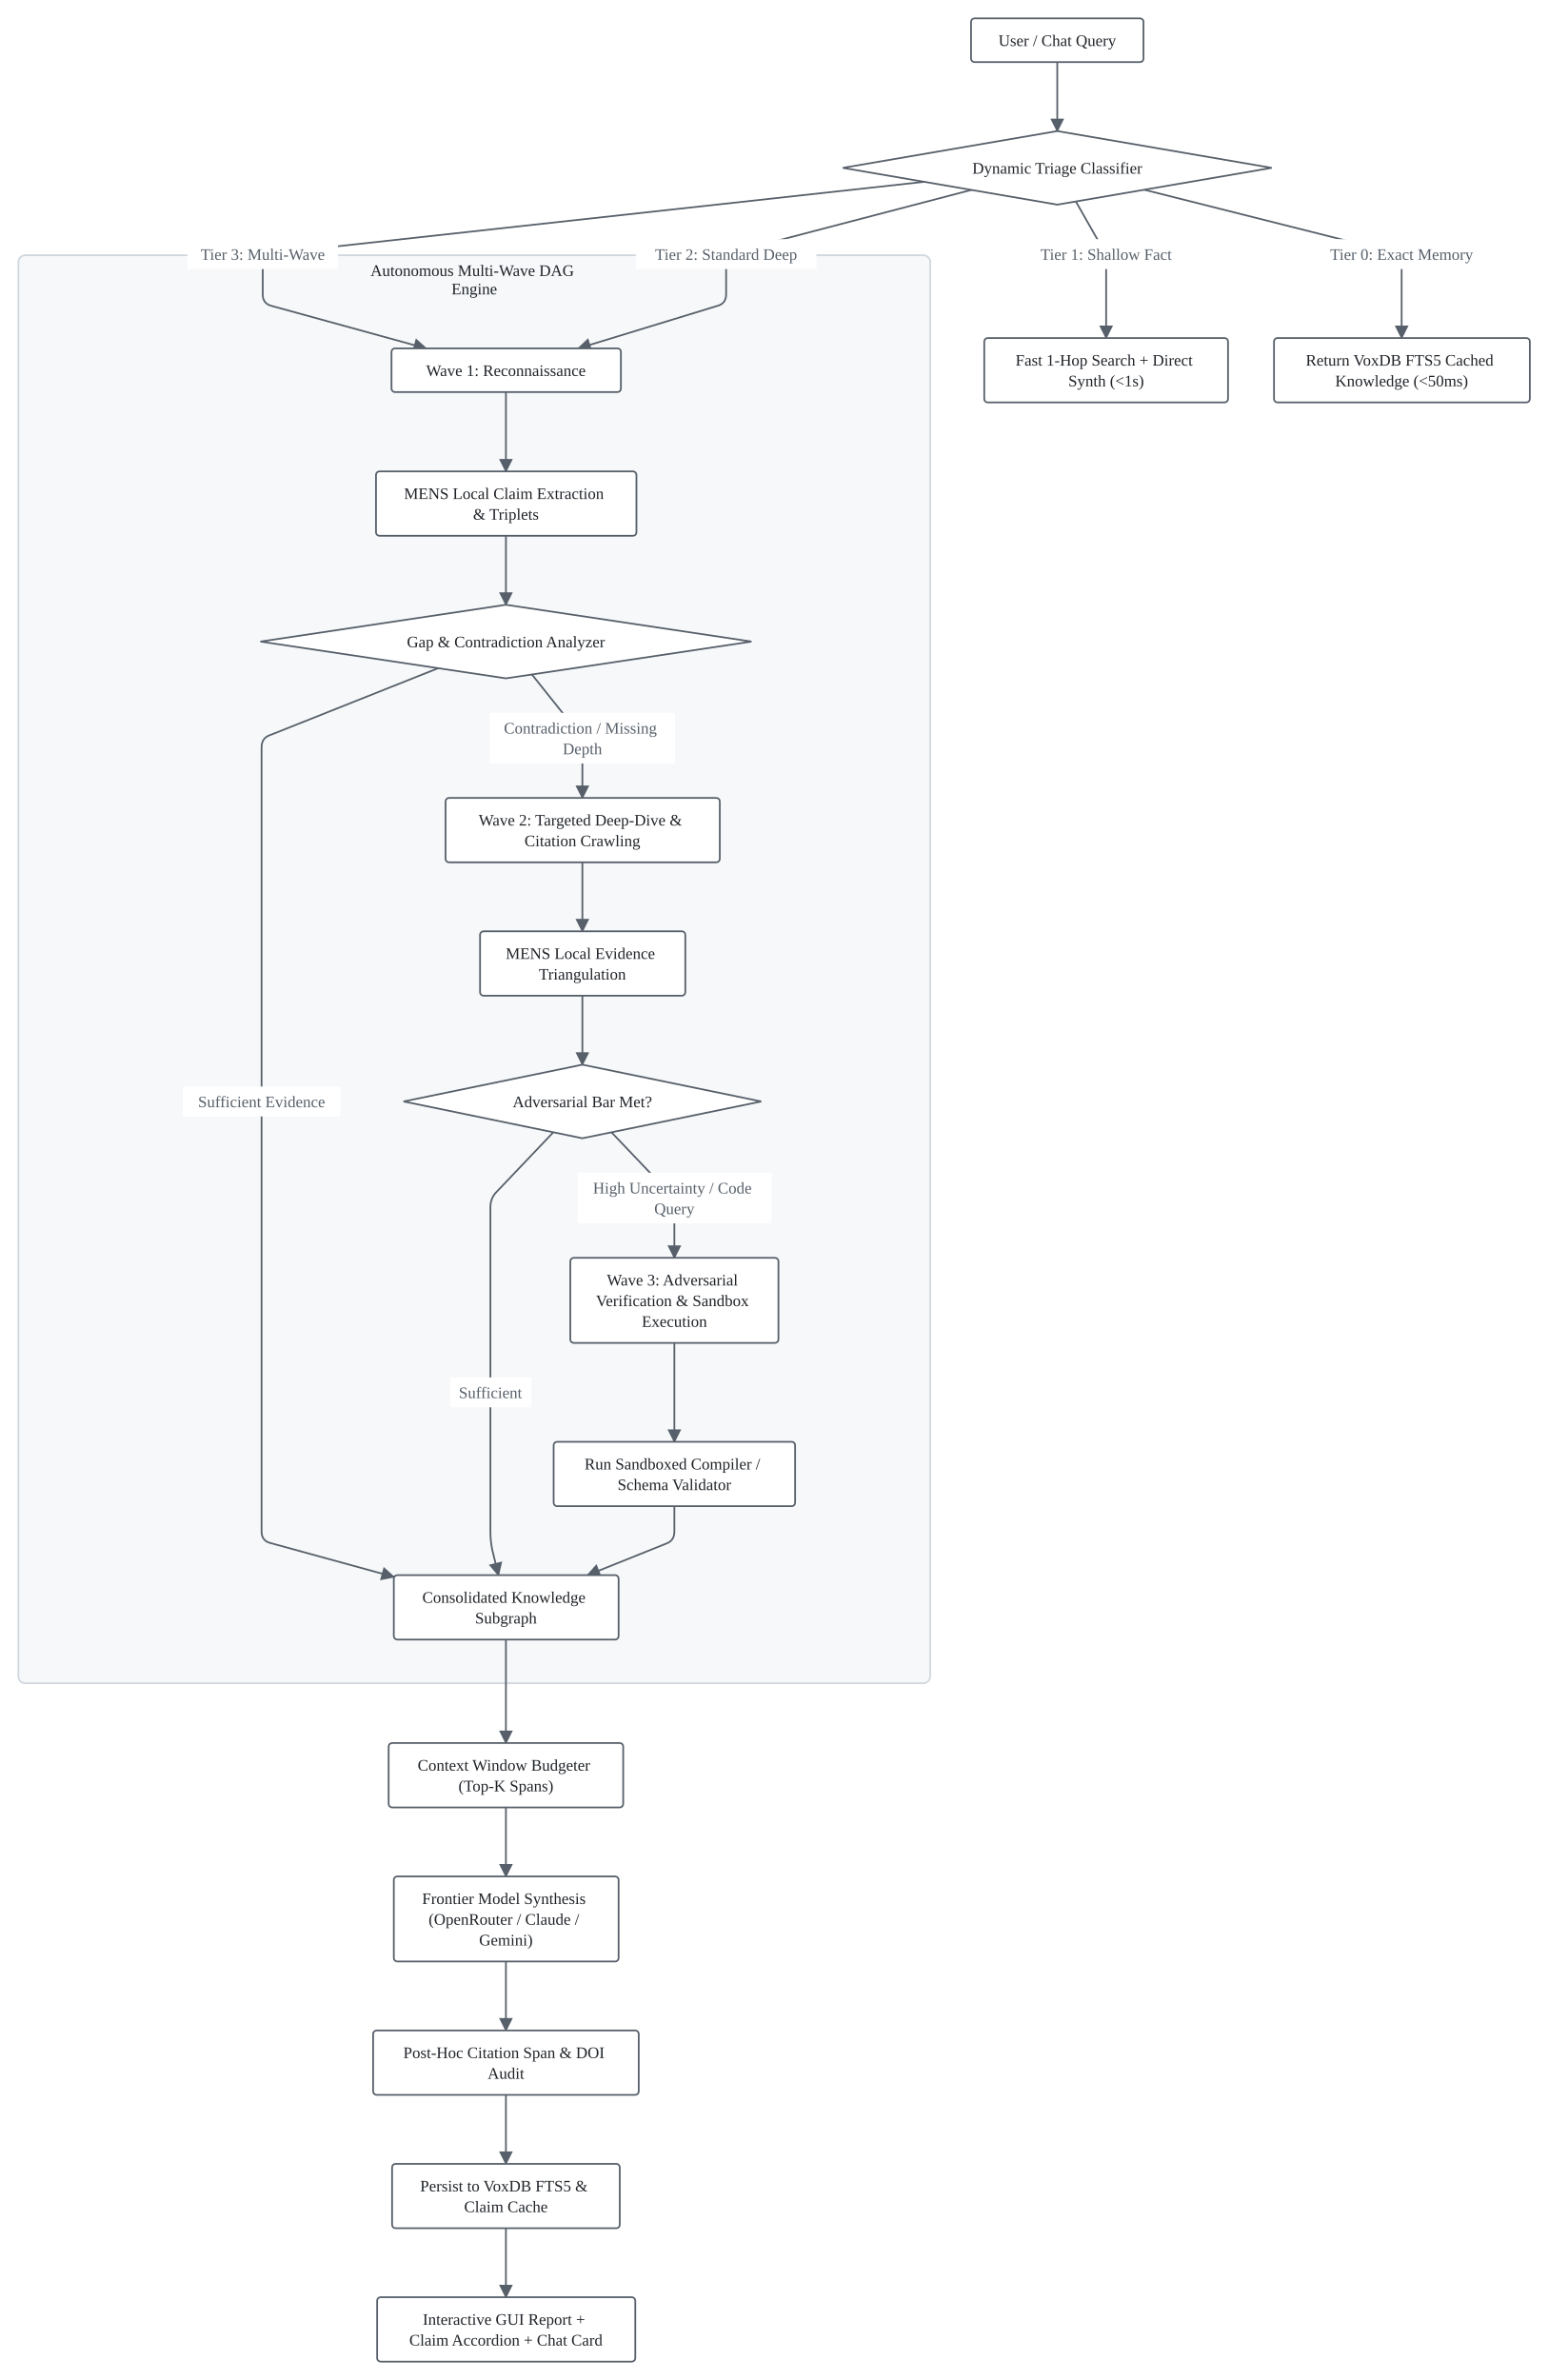
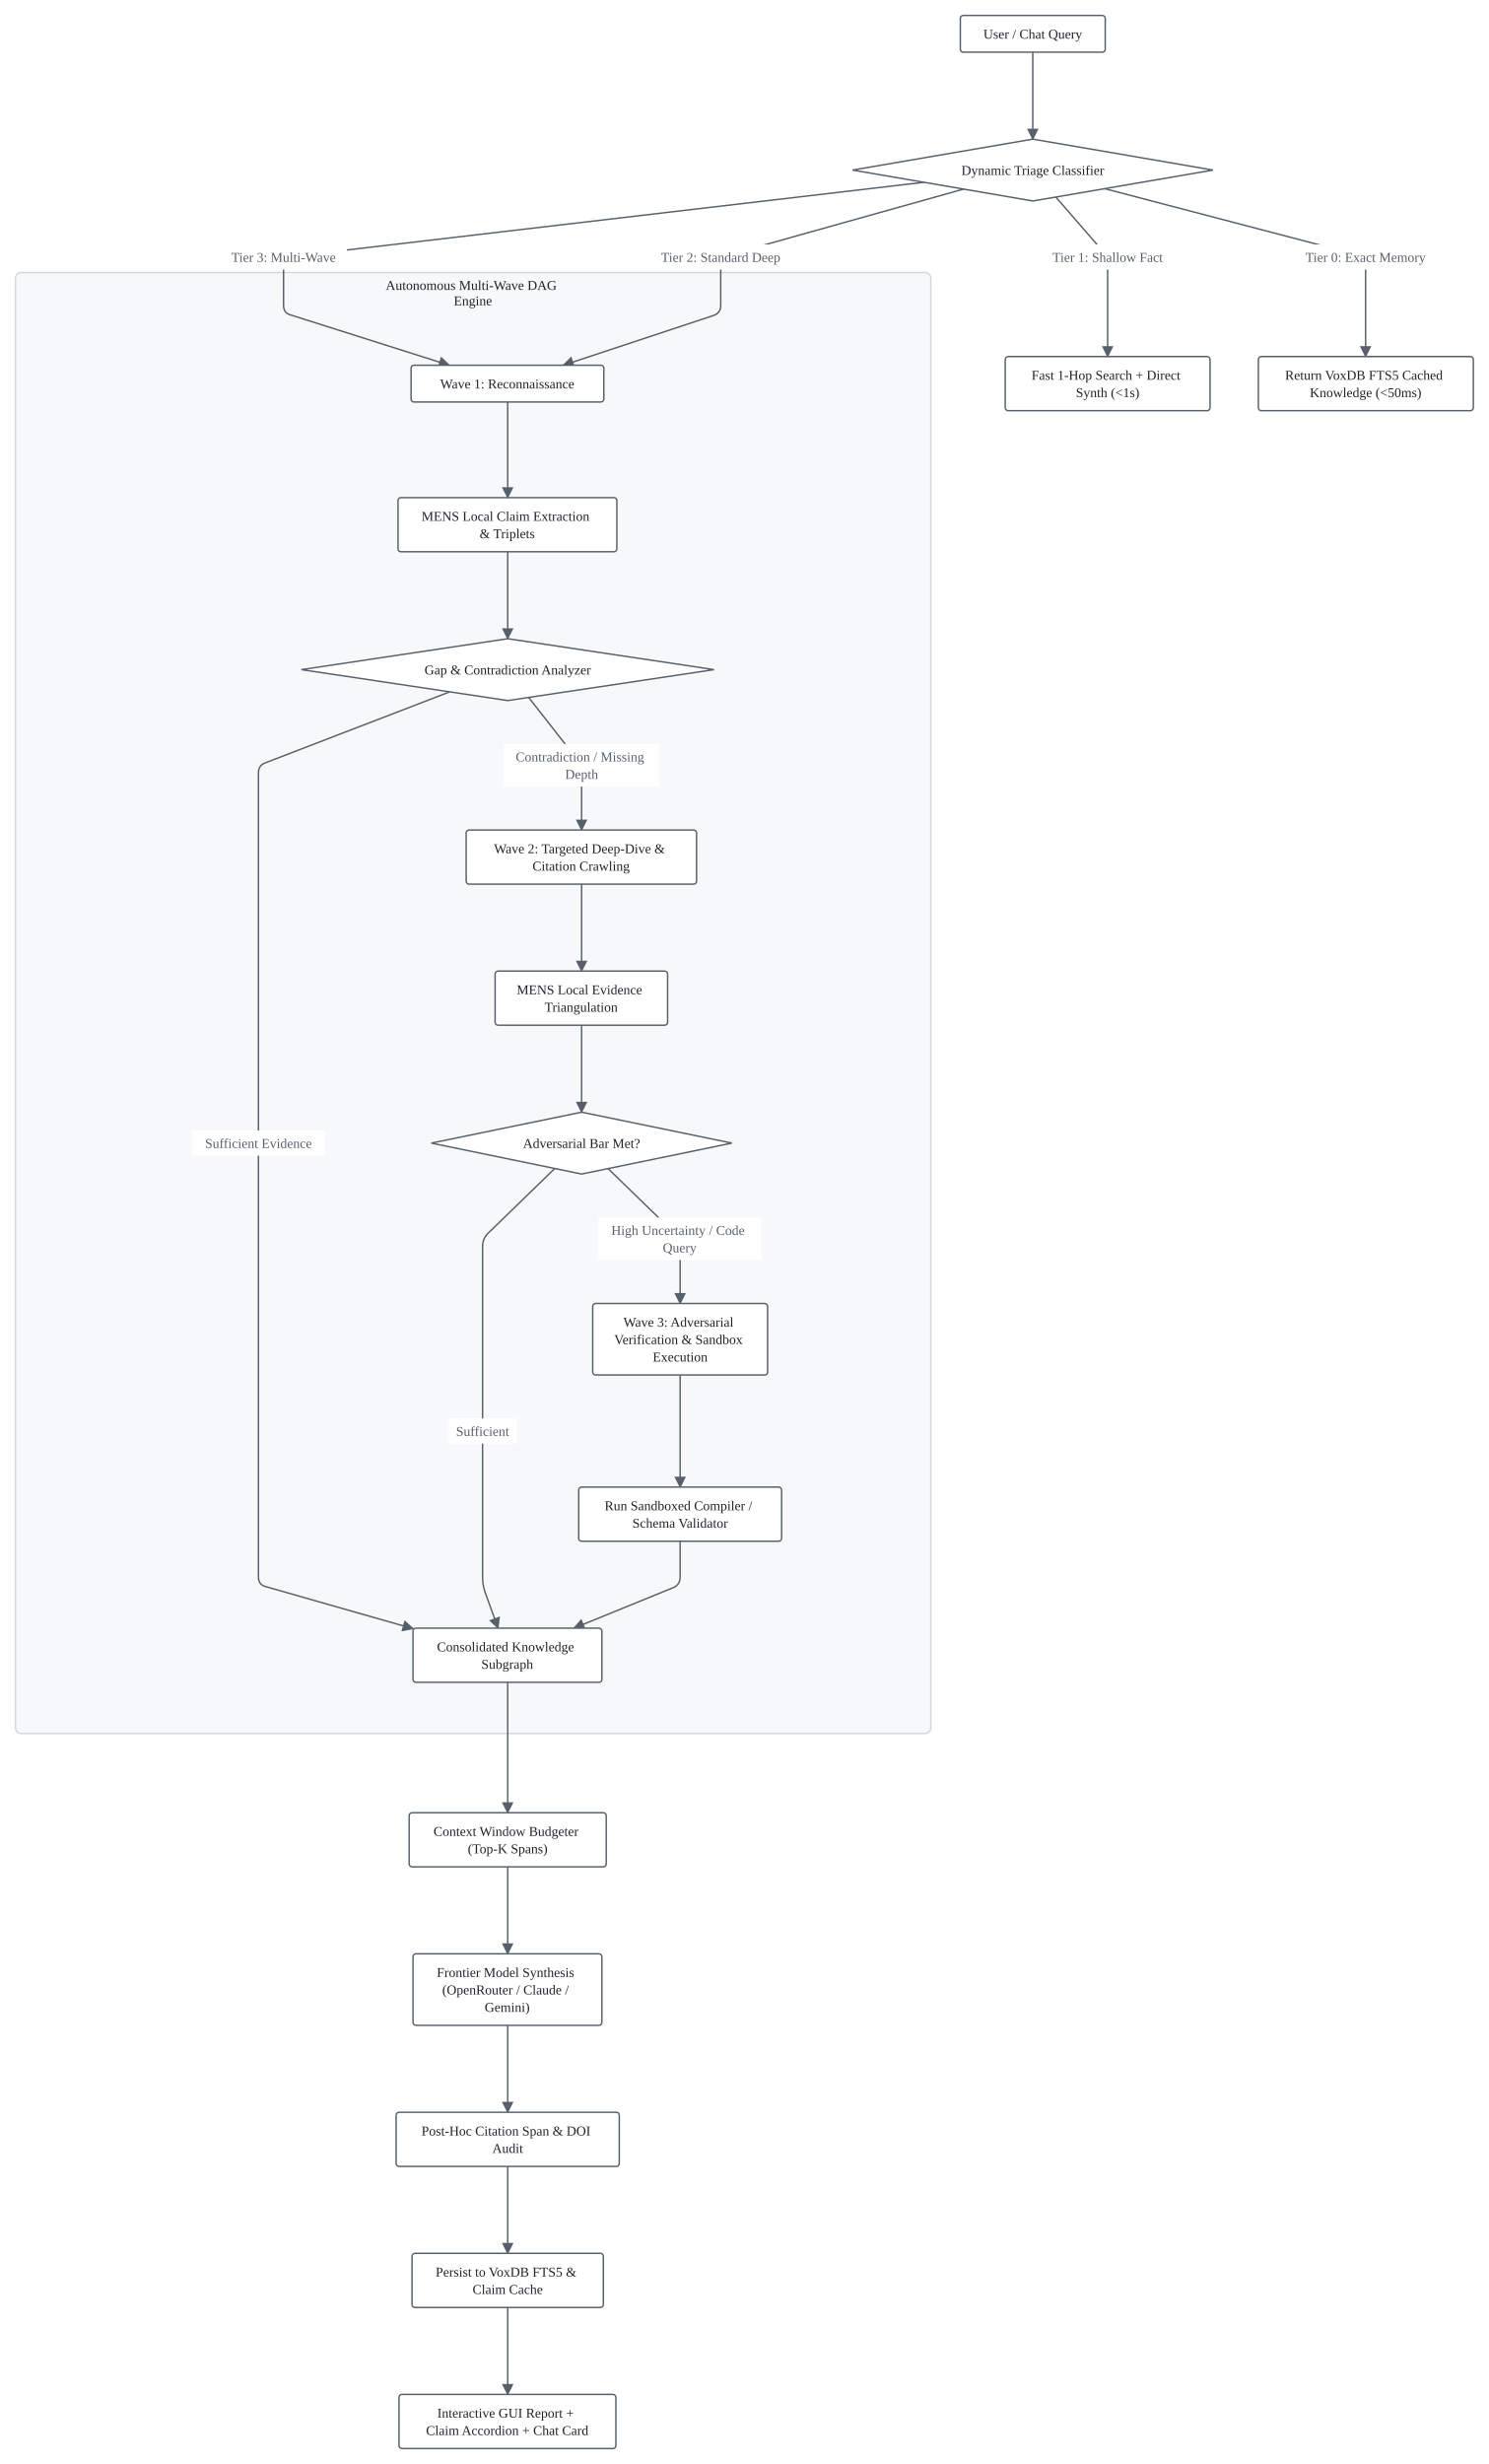
- <svg xmlns="http://www.w3.org/2000/svg" viewBox="0 0 1346.5 2070" role="img" aria-labelledby="vd-title vd-desc" class="vd-diagram" style="font-family:var(--vd-font,system-ui,sans-serif);font-size:14px">
+ <svg xmlns="http://www.w3.org/2000/svg" viewBox="0 0 1541 2550" role="img" aria-labelledby="vd-title vd-desc" class="vd-diagram" style="font-family:var(--vd-font,system-ui,sans-serif);font-size:14px">
  <defs>
    <marker id="vd-arrow" viewBox="0 0 10 10" refX="9" refY="5" markerWidth="8" markerHeight="8" orient="auto">
      <path d="M0 0L10 5L0 10z" style="fill:var(--vd-edge,#57606a)" />
    </marker>
  </defs>
  <g class="vd-containers">
-     <rect class="vd-container" x="16" y="222" width="793" height="1242" rx="6" style="fill:var(--vd-container-fill,#f6f8fa);stroke:var(--vd-container-stroke,#d0d7de);stroke-width:1.5" />
-     <text class="vd-container-label" x="412.5" y="240" text-anchor="middle" style="fill:var(--vd-text,#1f2328);stroke:none">
-       <tspan x="412.5" dy="0">Autonomous Multi-Wave DAG</tspan>
-       <tspan x="412.5" dy="16">Engine</tspan>
+     <rect class="vd-container" x="16" y="282" width="947.5" height="1512" rx="6" style="fill:var(--vd-container-fill,#f6f8fa);stroke:var(--vd-container-stroke,#d0d7de);stroke-width:1.5" />
+     <text class="vd-container-label" x="489.5" y="300" text-anchor="middle" style="fill:var(--vd-text,#1f2328);stroke:none">
+       <tspan x="489.5" dy="0">Autonomous Multi-Wave DAG</tspan>
+       <tspan x="489.5" dy="16">Engine</tspan>
    </text>
  </g>
  <g class="vd-edges" style="fill:none;stroke:var(--vd-edge,#57606a);stroke-width:1.5">
-     <path class="vd-edge" d="M440 341L440 380L440 410" marker-end="url(#vd-arrow)" />
-     <path class="vd-edge" d="M440 466L440 496L440 526" marker-end="url(#vd-arrow)" />
-     <path class="vd-edge" d="M462.5 586.5L502 636Q506.5 642 506.5 650L506.5 694" marker-end="url(#vd-arrow)" />
-     <path class="vd-edge" d="M506.5 750L506.5 780L506.5 810" marker-end="url(#vd-arrow)" />
-     <path class="vd-edge" d="M506.5 866L506.5 896L506.5 926" marker-end="url(#vd-arrow)" />
-     <path class="vd-edge" d="M531.5 984.5L581 1036.5Q586.5 1042 586.5 1050L586.5 1094" marker-end="url(#vd-arrow)" />
-     <path class="vd-edge" d="M586.5 1168L586.5 1211L586.5 1254" marker-end="url(#vd-arrow)" />
-     <path class="vd-edge" d="M586.5 1310L586.5 1332Q586.5 1340 579.5 1342.5L511 1370" marker-end="url(#vd-arrow)" />
-     <path class="vd-edge" d="M381.5 581L234.5 639.5Q227.5 642 227.5 650L227.5 722L227.5 780L227.5 838L227.5 896L227.5 958L227.5 1042L227.5 1131L227.5 1211L227.5 1282L227.5 1332Q227.5 1340 235 1342L342.5 1371.5" marker-end="url(#vd-arrow)" />
-     <path class="vd-edge" d="M481.5 984.5L432 1036.5Q426.5 1042 426.5 1050L426.5 1131L426.5 1211L426.5 1282L426.5 1332Q426.5 1340 428 1347.5L433.5 1370" marker-end="url(#vd-arrow)" />
-     <path class="vd-edge" d="M919.5 54L919.5 84L919.5 114" marker-end="url(#vd-arrow)" />
-     <path class="vd-edge" d="M995 165L1211.5 219.5Q1219 221 1219 229L1219 264L1219 294" marker-end="url(#vd-arrow)" />
-     <path class="vd-edge" d="M935.5 175L958 214.5Q962 221 962 229L962 264L962 294" marker-end="url(#vd-arrow)" />
-     <path class="vd-edge" d="M845.5 165L639 219Q631.5 221 631.5 229L631.5 256Q631.5 264 624 266L503 303" marker-end="url(#vd-arrow)" />
-     <path class="vd-edge" d="M805 158L236 220.5Q228.5 221 228.5 229L228.5 256Q228.5 264 236 266L370.5 303" marker-end="url(#vd-arrow)" />
-     <path class="vd-edge" d="M440 1426L440 1456L440 1486L440 1516" marker-end="url(#vd-arrow)" />
-     <path class="vd-edge" d="M440 1572L440 1602L440 1632" marker-end="url(#vd-arrow)" />
-     <path class="vd-edge" d="M440 1706L440 1736L440 1766" marker-end="url(#vd-arrow)" />
-     <path class="vd-edge" d="M440 1822L440 1852L440 1882" marker-end="url(#vd-arrow)" />
-     <path class="vd-edge" d="M440 1938L440 1968L440 1998" marker-end="url(#vd-arrow)" />
+     <path class="vd-edge" d="M525.5 416L525.5 470L525.5 515" marker-end="url(#vd-arrow)" />
+     <path class="vd-edge" d="M525.5 571L525.5 616L525.5 661" marker-end="url(#vd-arrow)" />
+     <path class="vd-edge" d="M547 721.5L597.5 786Q602 792 602 800L602 859" marker-end="url(#vd-arrow)" />
+     <path class="vd-edge" d="M602 915L602 960L602 1005" marker-end="url(#vd-arrow)" />
+     <path class="vd-edge" d="M602 1061L602 1106L602 1151" marker-end="url(#vd-arrow)" />
+     <path class="vd-edge" d="M629 1209L698.5 1276.5Q704 1282 704 1290L704 1349" marker-end="url(#vd-arrow)" />
+     <path class="vd-edge" d="M704 1423L704 1481L704 1539" marker-end="url(#vd-arrow)" />
+     <path class="vd-edge" d="M704 1595L704 1632Q704 1640 697 1643L594 1685" marker-end="url(#vd-arrow)" />
+     <path class="vd-edge" d="M465.5 716L274.5 789.5Q267.5 792 267.5 800L267.5 887L267.5 960L267.5 1033L267.5 1106L267.5 1183L267.5 1282L267.5 1386L267.5 1481L267.5 1567L267.5 1632Q267.5 1640 275 1642L427.5 1685.5" marker-end="url(#vd-arrow)" />
+     <path class="vd-edge" d="M574.5 1209L505 1276.5Q499.5 1282 499.5 1290L499.5 1386L499.5 1481L499.5 1567L499.5 1632Q499.5 1640 502 1647.5L515.5 1685" marker-end="url(#vd-arrow)" />
+     <path class="vd-edge" d="M1069 54L1069 99L1069 144" marker-end="url(#vd-arrow)" />
+     <path class="vd-edge" d="M1142.5 195L1406 264Q1413.5 266 1413.5 274L1413.5 324L1413.5 369" marker-end="url(#vd-arrow)" />
+     <path class="vd-edge" d="M1092.5 203.5L1141.5 260Q1146.5 266 1146.5 274L1146.5 324L1146.5 369" marker-end="url(#vd-arrow)" />
+     <path class="vd-edge" d="M998 195.5L753.5 264Q746 266 746 274L746 316Q746 324 738.5 326.5L583 378" marker-end="url(#vd-arrow)" />
+     <path class="vd-edge" d="M957.5 188.5L301 265.5Q293.5 266 293.5 274L293.5 316Q293.5 324 301 326L465 378" marker-end="url(#vd-arrow)" />
+     <path class="vd-edge" d="M525.5 1741L525.5 1786L525.5 1831L525.5 1876" marker-end="url(#vd-arrow)" />
+     <path class="vd-edge" d="M525.5 1932L525.5 1977L525.5 2022" marker-end="url(#vd-arrow)" />
+     <path class="vd-edge" d="M525.5 2096L525.5 2141L525.5 2186" marker-end="url(#vd-arrow)" />
+     <path class="vd-edge" d="M525.5 2242L525.5 2287L525.5 2332" marker-end="url(#vd-arrow)" />
+     <path class="vd-edge" d="M525.5 2388L525.5 2433L525.5 2478" marker-end="url(#vd-arrow)" />
  </g>
  <g class="vd-nodes">
    <g class="vd-node">
-       <rect class="vd-node-shape" x="844.5" y="16" width="150" height="38" rx="3" style="fill:var(--vd-node-fill,#fff);stroke:var(--vd-node-stroke,#57606a);stroke-width:1.5" />
-       <text class="vd-label" x="919.5" y="40" text-anchor="middle" style="fill:var(--vd-text,#1f2328);stroke:none">
-         <tspan x="919.5" dy="0">User / Chat Query</tspan>
+       <rect class="vd-node-shape" x="994" y="16" width="150" height="38" rx="3" style="fill:var(--vd-node-fill,#fff);stroke:var(--vd-node-stroke,#57606a);stroke-width:1.5" />
+       <text class="vd-label" x="1069" y="40" text-anchor="middle" style="fill:var(--vd-text,#1f2328);stroke:none">
+         <tspan x="1069" dy="0">User / Chat Query</tspan>
      </text>
    </g>
    <g class="vd-node">
-       <polygon class="vd-node-shape" points="919.5,114 1106,146 919.5,178 733,146" style="fill:var(--vd-node-fill,#fff);stroke:var(--vd-node-stroke,#57606a);stroke-width:1.5" />
-       <text class="vd-label" x="919.5" y="151" text-anchor="middle" style="fill:var(--vd-text,#1f2328);stroke:none">
-         <tspan x="919.5" dy="0">Dynamic Triage Classifier</tspan>
+       <polygon class="vd-node-shape" points="1069,144 1255.5,176 1069,208 882.5,176" style="fill:var(--vd-node-fill,#fff);stroke:var(--vd-node-stroke,#57606a);stroke-width:1.5" />
+       <text class="vd-label" x="1069" y="181" text-anchor="middle" style="fill:var(--vd-text,#1f2328);stroke:none">
+         <tspan x="1069" dy="0">Dynamic Triage Classifier</tspan>
      </text>
    </g>
    <g class="vd-node">
-       <rect class="vd-node-shape" x="1108" y="294" width="222.5" height="56" rx="3" style="fill:var(--vd-node-fill,#fff);stroke:var(--vd-node-stroke,#57606a);stroke-width:1.5" />
-       <text class="vd-label" x="1219" y="318" text-anchor="middle" style="fill:var(--vd-text,#1f2328);stroke:none">
-         <tspan x="1219" dy="0">Return VoxDB FTS5 Cached</tspan>
-         <tspan x="1219" dy="18">Knowledge (&lt;50ms)</tspan>
+       <rect class="vd-node-shape" x="1302.5" y="369" width="222.5" height="56" rx="3" style="fill:var(--vd-node-fill,#fff);stroke:var(--vd-node-stroke,#57606a);stroke-width:1.5" />
+       <text class="vd-label" x="1413.5" y="393" text-anchor="middle" style="fill:var(--vd-text,#1f2328);stroke:none">
+         <tspan x="1413.5" dy="0">Return VoxDB FTS5 Cached</tspan>
+         <tspan x="1413.5" dy="18">Knowledge (&lt;50ms)</tspan>
      </text>
    </g>
    <g class="vd-node">
-       <rect class="vd-node-shape" x="856" y="294" width="212" height="56" rx="3" style="fill:var(--vd-node-fill,#fff);stroke:var(--vd-node-stroke,#57606a);stroke-width:1.5" />
-       <text class="vd-label" x="962" y="318" text-anchor="middle" style="fill:var(--vd-text,#1f2328);stroke:none">
-         <tspan x="962" dy="0">Fast 1-Hop Search + Direct</tspan>
-         <tspan x="962" dy="18">Synth (&lt;1s)</tspan>
+       <rect class="vd-node-shape" x="1040.5" y="369" width="212" height="56" rx="3" style="fill:var(--vd-node-fill,#fff);stroke:var(--vd-node-stroke,#57606a);stroke-width:1.5" />
+       <text class="vd-label" x="1146.5" y="393" text-anchor="middle" style="fill:var(--vd-text,#1f2328);stroke:none">
+         <tspan x="1146.5" dy="0">Fast 1-Hop Search + Direct</tspan>
+         <tspan x="1146.5" dy="18">Synth (&lt;1s)</tspan>
      </text>
    </g>
    <g class="vd-node">
-       <rect class="vd-node-shape" x="338" y="1516" width="204" height="56" rx="3" style="fill:var(--vd-node-fill,#fff);stroke:var(--vd-node-stroke,#57606a);stroke-width:1.5" />
-       <text class="vd-label" x="440" y="1540" text-anchor="middle" style="fill:var(--vd-text,#1f2328);stroke:none">
-         <tspan x="440" dy="0">Context Window Budgeter</tspan>
-         <tspan x="440" dy="18">(Top-K Spans)</tspan>
+       <rect class="vd-node-shape" x="423.5" y="1876" width="204" height="56" rx="3" style="fill:var(--vd-node-fill,#fff);stroke:var(--vd-node-stroke,#57606a);stroke-width:1.5" />
+       <text class="vd-label" x="525.5" y="1900" text-anchor="middle" style="fill:var(--vd-text,#1f2328);stroke:none">
+         <tspan x="525.5" dy="0">Context Window Budgeter</tspan>
+         <tspan x="525.5" dy="18">(Top-K Spans)</tspan>
      </text>
    </g>
    <g class="vd-node">
-       <rect class="vd-node-shape" x="342.5" y="1632" width="195.5" height="74" rx="3" style="fill:var(--vd-node-fill,#fff);stroke:var(--vd-node-stroke,#57606a);stroke-width:1.5" />
-       <text class="vd-label" x="440" y="1656" text-anchor="middle" style="fill:var(--vd-text,#1f2328);stroke:none">
-         <tspan x="440" dy="0">Frontier Model Synthesis</tspan>
-         <tspan x="440" dy="18">(OpenRouter / Claude /</tspan>
-         <tspan x="440" dy="18">Gemini)</tspan>
+       <rect class="vd-node-shape" x="427.5" y="2022" width="195.5" height="74" rx="3" style="fill:var(--vd-node-fill,#fff);stroke:var(--vd-node-stroke,#57606a);stroke-width:1.5" />
+       <text class="vd-label" x="525" y="2046" text-anchor="middle" style="fill:var(--vd-text,#1f2328);stroke:none">
+         <tspan x="525" dy="0">Frontier Model Synthesis</tspan>
+         <tspan x="525" dy="18">(OpenRouter / Claude /</tspan>
+         <tspan x="525" dy="18">Gemini)</tspan>
      </text>
    </g>
    <g class="vd-node">
-       <rect class="vd-node-shape" x="324.5" y="1766" width="231" height="56" rx="3" style="fill:var(--vd-node-fill,#fff);stroke:var(--vd-node-stroke,#57606a);stroke-width:1.5" />
-       <text class="vd-label" x="440" y="1790" text-anchor="middle" style="fill:var(--vd-text,#1f2328);stroke:none">
-         <tspan x="440" dy="0">Post-Hoc Citation Span &amp; DOI</tspan>
-         <tspan x="440" dy="18">Audit</tspan>
+       <rect class="vd-node-shape" x="410" y="2186" width="231" height="56" rx="3" style="fill:var(--vd-node-fill,#fff);stroke:var(--vd-node-stroke,#57606a);stroke-width:1.5" />
+       <text class="vd-label" x="525.5" y="2210" text-anchor="middle" style="fill:var(--vd-text,#1f2328);stroke:none">
+         <tspan x="525.5" dy="0">Post-Hoc Citation Span &amp; DOI</tspan>
+         <tspan x="525.5" dy="18">Audit</tspan>
      </text>
    </g>
    <g class="vd-node">
-       <rect class="vd-node-shape" x="341" y="1882" width="198" height="56" rx="3" style="fill:var(--vd-node-fill,#fff);stroke:var(--vd-node-stroke,#57606a);stroke-width:1.5" />
-       <text class="vd-label" x="440" y="1906" text-anchor="middle" style="fill:var(--vd-text,#1f2328);stroke:none">
-         <tspan x="440" dy="0">Persist to VoxDB FTS5 &amp;</tspan>
-         <tspan x="440" dy="18">Claim Cache</tspan>
+       <rect class="vd-node-shape" x="426.5" y="2332" width="198" height="56" rx="3" style="fill:var(--vd-node-fill,#fff);stroke:var(--vd-node-stroke,#57606a);stroke-width:1.5" />
+       <text class="vd-label" x="525.5" y="2356" text-anchor="middle" style="fill:var(--vd-text,#1f2328);stroke:none">
+         <tspan x="525.5" dy="0">Persist to VoxDB FTS5 &amp;</tspan>
+         <tspan x="525.5" dy="18">Claim Cache</tspan>
      </text>
    </g>
    <g class="vd-node">
-       <rect class="vd-node-shape" x="328" y="1998" width="224.5" height="56" rx="3" style="fill:var(--vd-node-fill,#fff);stroke:var(--vd-node-stroke,#57606a);stroke-width:1.5" />
-       <text class="vd-label" x="440" y="2022" text-anchor="middle" style="fill:var(--vd-text,#1f2328);stroke:none">
-         <tspan x="440" dy="0">Interactive GUI Report +</tspan>
-         <tspan x="440" dy="18">Claim Accordion + Chat Card</tspan>
+       <rect class="vd-node-shape" x="413" y="2478" width="224.5" height="56" rx="3" style="fill:var(--vd-node-fill,#fff);stroke:var(--vd-node-stroke,#57606a);stroke-width:1.5" />
+       <text class="vd-label" x="525" y="2502" text-anchor="middle" style="fill:var(--vd-text,#1f2328);stroke:none">
+         <tspan x="525" dy="0">Interactive GUI Report +</tspan>
+         <tspan x="525" dy="18">Claim Accordion + Chat Card</tspan>
      </text>
    </g>
    <g class="vd-node">
-       <rect class="vd-node-shape" x="340.5" y="303" width="199.5" height="38" rx="3" style="fill:var(--vd-node-fill,#fff);stroke:var(--vd-node-stroke,#57606a);stroke-width:1.5" />
-       <text class="vd-label" x="440" y="327" text-anchor="middle" style="fill:var(--vd-text,#1f2328);stroke:none">
-         <tspan x="440" dy="0">Wave 1: Reconnaissance</tspan>
+       <rect class="vd-node-shape" x="425.5" y="378" width="199.5" height="38" rx="3" style="fill:var(--vd-node-fill,#fff);stroke:var(--vd-node-stroke,#57606a);stroke-width:1.5" />
+       <text class="vd-label" x="525" y="402" text-anchor="middle" style="fill:var(--vd-text,#1f2328);stroke:none">
+         <tspan x="525" dy="0">Wave 1: Reconnaissance</tspan>
      </text>
    </g>
    <g class="vd-node">
-       <rect class="vd-node-shape" x="327" y="410" width="226.5" height="56" rx="3" style="fill:var(--vd-node-fill,#fff);stroke:var(--vd-node-stroke,#57606a);stroke-width:1.5" />
-       <text class="vd-label" x="440" y="434" text-anchor="middle" style="fill:var(--vd-text,#1f2328);stroke:none">
-         <tspan x="440" dy="0">MENS Local Claim Extraction</tspan>
-         <tspan x="440" dy="18">&amp; Triplets</tspan>
+       <rect class="vd-node-shape" x="412" y="515" width="226.5" height="56" rx="3" style="fill:var(--vd-node-fill,#fff);stroke:var(--vd-node-stroke,#57606a);stroke-width:1.5" />
+       <text class="vd-label" x="525" y="539" text-anchor="middle" style="fill:var(--vd-text,#1f2328);stroke:none">
+         <tspan x="525" dy="0">MENS Local Claim Extraction</tspan>
+         <tspan x="525" dy="18">&amp; Triplets</tspan>
      </text>
    </g>
    <g class="vd-node">
-       <polygon class="vd-node-shape" points="440,526 653.5,558 440,590 226.5,558" style="fill:var(--vd-node-fill,#fff);stroke:var(--vd-node-stroke,#57606a);stroke-width:1.5" />
-       <text class="vd-label" x="440" y="563" text-anchor="middle" style="fill:var(--vd-text,#1f2328);stroke:none">
-         <tspan x="440" dy="0">Gap &amp; Contradiction Analyzer</tspan>
+       <polygon class="vd-node-shape" points="525.5,661 739,693 525.5,725 312,693" style="fill:var(--vd-node-fill,#fff);stroke:var(--vd-node-stroke,#57606a);stroke-width:1.5" />
+       <text class="vd-label" x="525.5" y="698" text-anchor="middle" style="fill:var(--vd-text,#1f2328);stroke:none">
+         <tspan x="525.5" dy="0">Gap &amp; Contradiction Analyzer</tspan>
      </text>
    </g>
    <g class="vd-node">
-       <rect class="vd-node-shape" x="387.5" y="694" width="238.5" height="56" rx="3" style="fill:var(--vd-node-fill,#fff);stroke:var(--vd-node-stroke,#57606a);stroke-width:1.5" />
-       <text class="vd-label" x="506.5" y="718" text-anchor="middle" style="fill:var(--vd-text,#1f2328);stroke:none">
-         <tspan x="506.5" dy="0">Wave 2: Targeted Deep-Dive &amp;</tspan>
-         <tspan x="506.5" dy="18">Citation Crawling</tspan>
+       <rect class="vd-node-shape" x="482.5" y="859" width="238.5" height="56" rx="3" style="fill:var(--vd-node-fill,#fff);stroke:var(--vd-node-stroke,#57606a);stroke-width:1.5" />
+       <text class="vd-label" x="601.5" y="883" text-anchor="middle" style="fill:var(--vd-text,#1f2328);stroke:none">
+         <tspan x="601.5" dy="0">Wave 2: Targeted Deep-Dive &amp;</tspan>
+         <tspan x="601.5" dy="18">Citation Crawling</tspan>
      </text>
    </g>
    <g class="vd-node">
-       <rect class="vd-node-shape" x="417.5" y="810" width="178.5" height="56" rx="3" style="fill:var(--vd-node-fill,#fff);stroke:var(--vd-node-stroke,#57606a);stroke-width:1.5" />
-       <text class="vd-label" x="506.5" y="834" text-anchor="middle" style="fill:var(--vd-text,#1f2328);stroke:none">
-         <tspan x="506.5" dy="0">MENS Local Evidence</tspan>
-         <tspan x="506.5" dy="18">Triangulation</tspan>
+       <rect class="vd-node-shape" x="512.5" y="1005" width="178.5" height="56" rx="3" style="fill:var(--vd-node-fill,#fff);stroke:var(--vd-node-stroke,#57606a);stroke-width:1.5" />
+       <text class="vd-label" x="601.5" y="1029" text-anchor="middle" style="fill:var(--vd-text,#1f2328);stroke:none">
+         <tspan x="601.5" dy="0">MENS Local Evidence</tspan>
+         <tspan x="601.5" dy="18">Triangulation</tspan>
      </text>
    </g>
    <g class="vd-node">
-       <polygon class="vd-node-shape" points="506.5,926 662,958 506.5,990 351,958" style="fill:var(--vd-node-fill,#fff);stroke:var(--vd-node-stroke,#57606a);stroke-width:1.5" />
-       <text class="vd-label" x="506.5" y="963" text-anchor="middle" style="fill:var(--vd-text,#1f2328);stroke:none">
-         <tspan x="506.5" dy="0">Adversarial Bar Met?</tspan>
+       <polygon class="vd-node-shape" points="602,1151 757.5,1183 602,1215 446.5,1183" style="fill:var(--vd-node-fill,#fff);stroke:var(--vd-node-stroke,#57606a);stroke-width:1.5" />
+       <text class="vd-label" x="602" y="1188" text-anchor="middle" style="fill:var(--vd-text,#1f2328);stroke:none">
+         <tspan x="602" dy="0">Adversarial Bar Met?</tspan>
      </text>
    </g>
    <g class="vd-node">
-       <rect class="vd-node-shape" x="496" y="1094" width="181" height="74" rx="3" style="fill:var(--vd-node-fill,#fff);stroke:var(--vd-node-stroke,#57606a);stroke-width:1.5" />
-       <text class="vd-label" x="586.5" y="1118" text-anchor="middle" style="fill:var(--vd-text,#1f2328);stroke:none">
-         <tspan x="586.5" dy="0">Wave 3: Adversarial</tspan>
-         <tspan x="586.5" dy="18">Verification &amp; Sandbox</tspan>
-         <tspan x="586.5" dy="18">Execution</tspan>
+       <rect class="vd-node-shape" x="613.5" y="1349" width="181" height="74" rx="3" style="fill:var(--vd-node-fill,#fff);stroke:var(--vd-node-stroke,#57606a);stroke-width:1.5" />
+       <text class="vd-label" x="704" y="1373" text-anchor="middle" style="fill:var(--vd-text,#1f2328);stroke:none">
+         <tspan x="704" dy="0">Wave 3: Adversarial</tspan>
+         <tspan x="704" dy="18">Verification &amp; Sandbox</tspan>
+         <tspan x="704" dy="18">Execution</tspan>
      </text>
    </g>
    <g class="vd-node">
-       <rect class="vd-node-shape" x="481.5" y="1254" width="210" height="56" rx="3" style="fill:var(--vd-node-fill,#fff);stroke:var(--vd-node-stroke,#57606a);stroke-width:1.5" />
-       <text class="vd-label" x="586.5" y="1278" text-anchor="middle" style="fill:var(--vd-text,#1f2328);stroke:none">
-         <tspan x="586.5" dy="0">Run Sandboxed Compiler /</tspan>
-         <tspan x="586.5" dy="18">Schema Validator</tspan>
+       <rect class="vd-node-shape" x="599" y="1539" width="210" height="56" rx="3" style="fill:var(--vd-node-fill,#fff);stroke:var(--vd-node-stroke,#57606a);stroke-width:1.5" />
+       <text class="vd-label" x="704" y="1563" text-anchor="middle" style="fill:var(--vd-text,#1f2328);stroke:none">
+         <tspan x="704" dy="0">Run Sandboxed Compiler /</tspan>
+         <tspan x="704" dy="18">Schema Validator</tspan>
      </text>
    </g>
    <g class="vd-node">
-       <rect class="vd-node-shape" x="342.5" y="1370" width="195.5" height="56" rx="3" style="fill:var(--vd-node-fill,#fff);stroke:var(--vd-node-stroke,#57606a);stroke-width:1.5" />
-       <text class="vd-label" x="440" y="1394" text-anchor="middle" style="fill:var(--vd-text,#1f2328);stroke:none">
-         <tspan x="440" dy="0">Consolidated Knowledge</tspan>
-         <tspan x="440" dy="18">Subgraph</tspan>
+       <rect class="vd-node-shape" x="427.5" y="1685" width="195.5" height="56" rx="3" style="fill:var(--vd-node-fill,#fff);stroke:var(--vd-node-stroke,#57606a);stroke-width:1.5" />
+       <text class="vd-label" x="525" y="1709" text-anchor="middle" style="fill:var(--vd-text,#1f2328);stroke:none">
+         <tspan x="525" dy="0">Consolidated Knowledge</tspan>
+         <tspan x="525" dy="18">Subgraph</tspan>
      </text>
    </g>
  </g>
  <g class="vd-edge-labels">
-     <rect class="vd-edge-label-bg" x="426" y="620" width="161" height="44" style="fill:var(--vd-bg,#fff);stroke:none" />
-     <text class="vd-edge-label" x="506.5" y="638" text-anchor="middle" style="fill:var(--vd-muted,#57606a);stroke:none">
-       <tspan x="506.5" dy="0">Contradiction / Missing</tspan>
-       <tspan x="506.5" dy="18">Depth</tspan>
+     <rect class="vd-edge-label-bg" x="521.5" y="770" width="161" height="44" style="fill:var(--vd-bg,#fff);stroke:none" />
+     <text class="vd-edge-label" x="602" y="788" text-anchor="middle" style="fill:var(--vd-muted,#57606a);stroke:none">
+       <tspan x="602" dy="0">Contradiction / Missing</tspan>
+       <tspan x="602" dy="18">Depth</tspan>
    </text>
-     <rect class="vd-edge-label-bg" x="502.5" y="1020" width="168.5" height="44" style="fill:var(--vd-bg,#fff);stroke:none" />
-     <text class="vd-edge-label" x="586.5" y="1038" text-anchor="middle" style="fill:var(--vd-muted,#57606a);stroke:none">
-       <tspan x="586.5" dy="0">High Uncertainty / Code</tspan>
-       <tspan x="586.5" dy="18">Query</tspan>
+     <rect class="vd-edge-label-bg" x="619.5" y="1260" width="168.5" height="44" style="fill:var(--vd-bg,#fff);stroke:none" />
+     <text class="vd-edge-label" x="703.5" y="1278" text-anchor="middle" style="fill:var(--vd-muted,#57606a);stroke:none">
+       <tspan x="703.5" dy="0">High Uncertainty / Code</tspan>
+       <tspan x="703.5" dy="18">Query</tspan>
    </text>
-     <rect class="vd-edge-label-bg" x="159" y="945" width="137" height="26" style="fill:var(--vd-bg,#fff);stroke:none" />
-     <text class="vd-edge-label" x="227.5" y="963" text-anchor="middle" style="fill:var(--vd-muted,#57606a);stroke:none">
-       <tspan x="227.5" dy="0">Sufficient Evidence</tspan>
+     <rect class="vd-edge-label-bg" x="199" y="1170" width="137" height="26" style="fill:var(--vd-bg,#fff);stroke:none" />
+     <text class="vd-edge-label" x="267.5" y="1188" text-anchor="middle" style="fill:var(--vd-muted,#57606a);stroke:none">
+       <tspan x="267.5" dy="0">Sufficient Evidence</tspan>
    </text>
-     <rect class="vd-edge-label-bg" x="391.5" y="1198" width="70.5" height="26" style="fill:var(--vd-bg,#fff);stroke:none" />
-     <text class="vd-edge-label" x="426.5" y="1216" text-anchor="middle" style="fill:var(--vd-muted,#57606a);stroke:none">
-       <tspan x="426.5" dy="0">Sufficient</tspan>
+     <rect class="vd-edge-label-bg" x="464.5" y="1468" width="70.5" height="26" style="fill:var(--vd-bg,#fff);stroke:none" />
+     <text class="vd-edge-label" x="499.5" y="1486" text-anchor="middle" style="fill:var(--vd-muted,#57606a);stroke:none">
+       <tspan x="499.5" dy="0">Sufficient</tspan>
    </text>
-     <rect class="vd-edge-label-bg" x="1143" y="208" width="152" height="26" style="fill:var(--vd-bg,#fff);stroke:none" />
-     <text class="vd-edge-label" x="1219" y="226" text-anchor="middle" style="fill:var(--vd-muted,#57606a);stroke:none">
-       <tspan x="1219" dy="0">Tier 0: Exact Memory</tspan>
+     <rect class="vd-edge-label-bg" x="1337.5" y="253" width="152" height="26" style="fill:var(--vd-bg,#fff);stroke:none" />
+     <text class="vd-edge-label" x="1413.5" y="271" text-anchor="middle" style="fill:var(--vd-muted,#57606a);stroke:none">
+       <tspan x="1413.5" dy="0">Tier 0: Exact Memory</tspan>
    </text>
-     <rect class="vd-edge-label-bg" x="891" y="208" width="142" height="26" style="fill:var(--vd-bg,#fff);stroke:none" />
-     <text class="vd-edge-label" x="962" y="226" text-anchor="middle" style="fill:var(--vd-muted,#57606a);stroke:none">
-       <tspan x="962" dy="0">Tier 1: Shallow Fact</tspan>
+     <rect class="vd-edge-label-bg" x="1075.5" y="253" width="142" height="26" style="fill:var(--vd-bg,#fff);stroke:none" />
+     <text class="vd-edge-label" x="1146.5" y="271" text-anchor="middle" style="fill:var(--vd-muted,#57606a);stroke:none">
+       <tspan x="1146.5" dy="0">Tier 1: Shallow Fact</tspan>
    </text>
-     <rect class="vd-edge-label-bg" x="553" y="208" width="157" height="26" style="fill:var(--vd-bg,#fff);stroke:none" />
-     <text class="vd-edge-label" x="631.5" y="226" text-anchor="middle" style="fill:var(--vd-muted,#57606a);stroke:none">
-       <tspan x="631.5" dy="0">Tier 2: Standard Deep</tspan>
+     <rect class="vd-edge-label-bg" x="667.5" y="253" width="157" height="26" style="fill:var(--vd-bg,#fff);stroke:none" />
+     <text class="vd-edge-label" x="746" y="271" text-anchor="middle" style="fill:var(--vd-muted,#57606a);stroke:none">
+       <tspan x="746" dy="0">Tier 2: Standard Deep</tspan>
    </text>
-     <rect class="vd-edge-label-bg" x="163" y="208" width="131" height="26" style="fill:var(--vd-bg,#fff);stroke:none" />
-     <text class="vd-edge-label" x="228.5" y="226" text-anchor="middle" style="fill:var(--vd-muted,#57606a);stroke:none">
-       <tspan x="228.5" dy="0">Tier 3: Multi-Wave</tspan>
+     <rect class="vd-edge-label-bg" x="228" y="253" width="131" height="26" style="fill:var(--vd-bg,#fff);stroke:none" />
+     <text class="vd-edge-label" x="293.5" y="271" text-anchor="middle" style="fill:var(--vd-muted,#57606a);stroke:none">
+       <tspan x="293.5" dy="0">Tier 3: Multi-Wave</tspan>
    </text>
  </g>
</svg>
